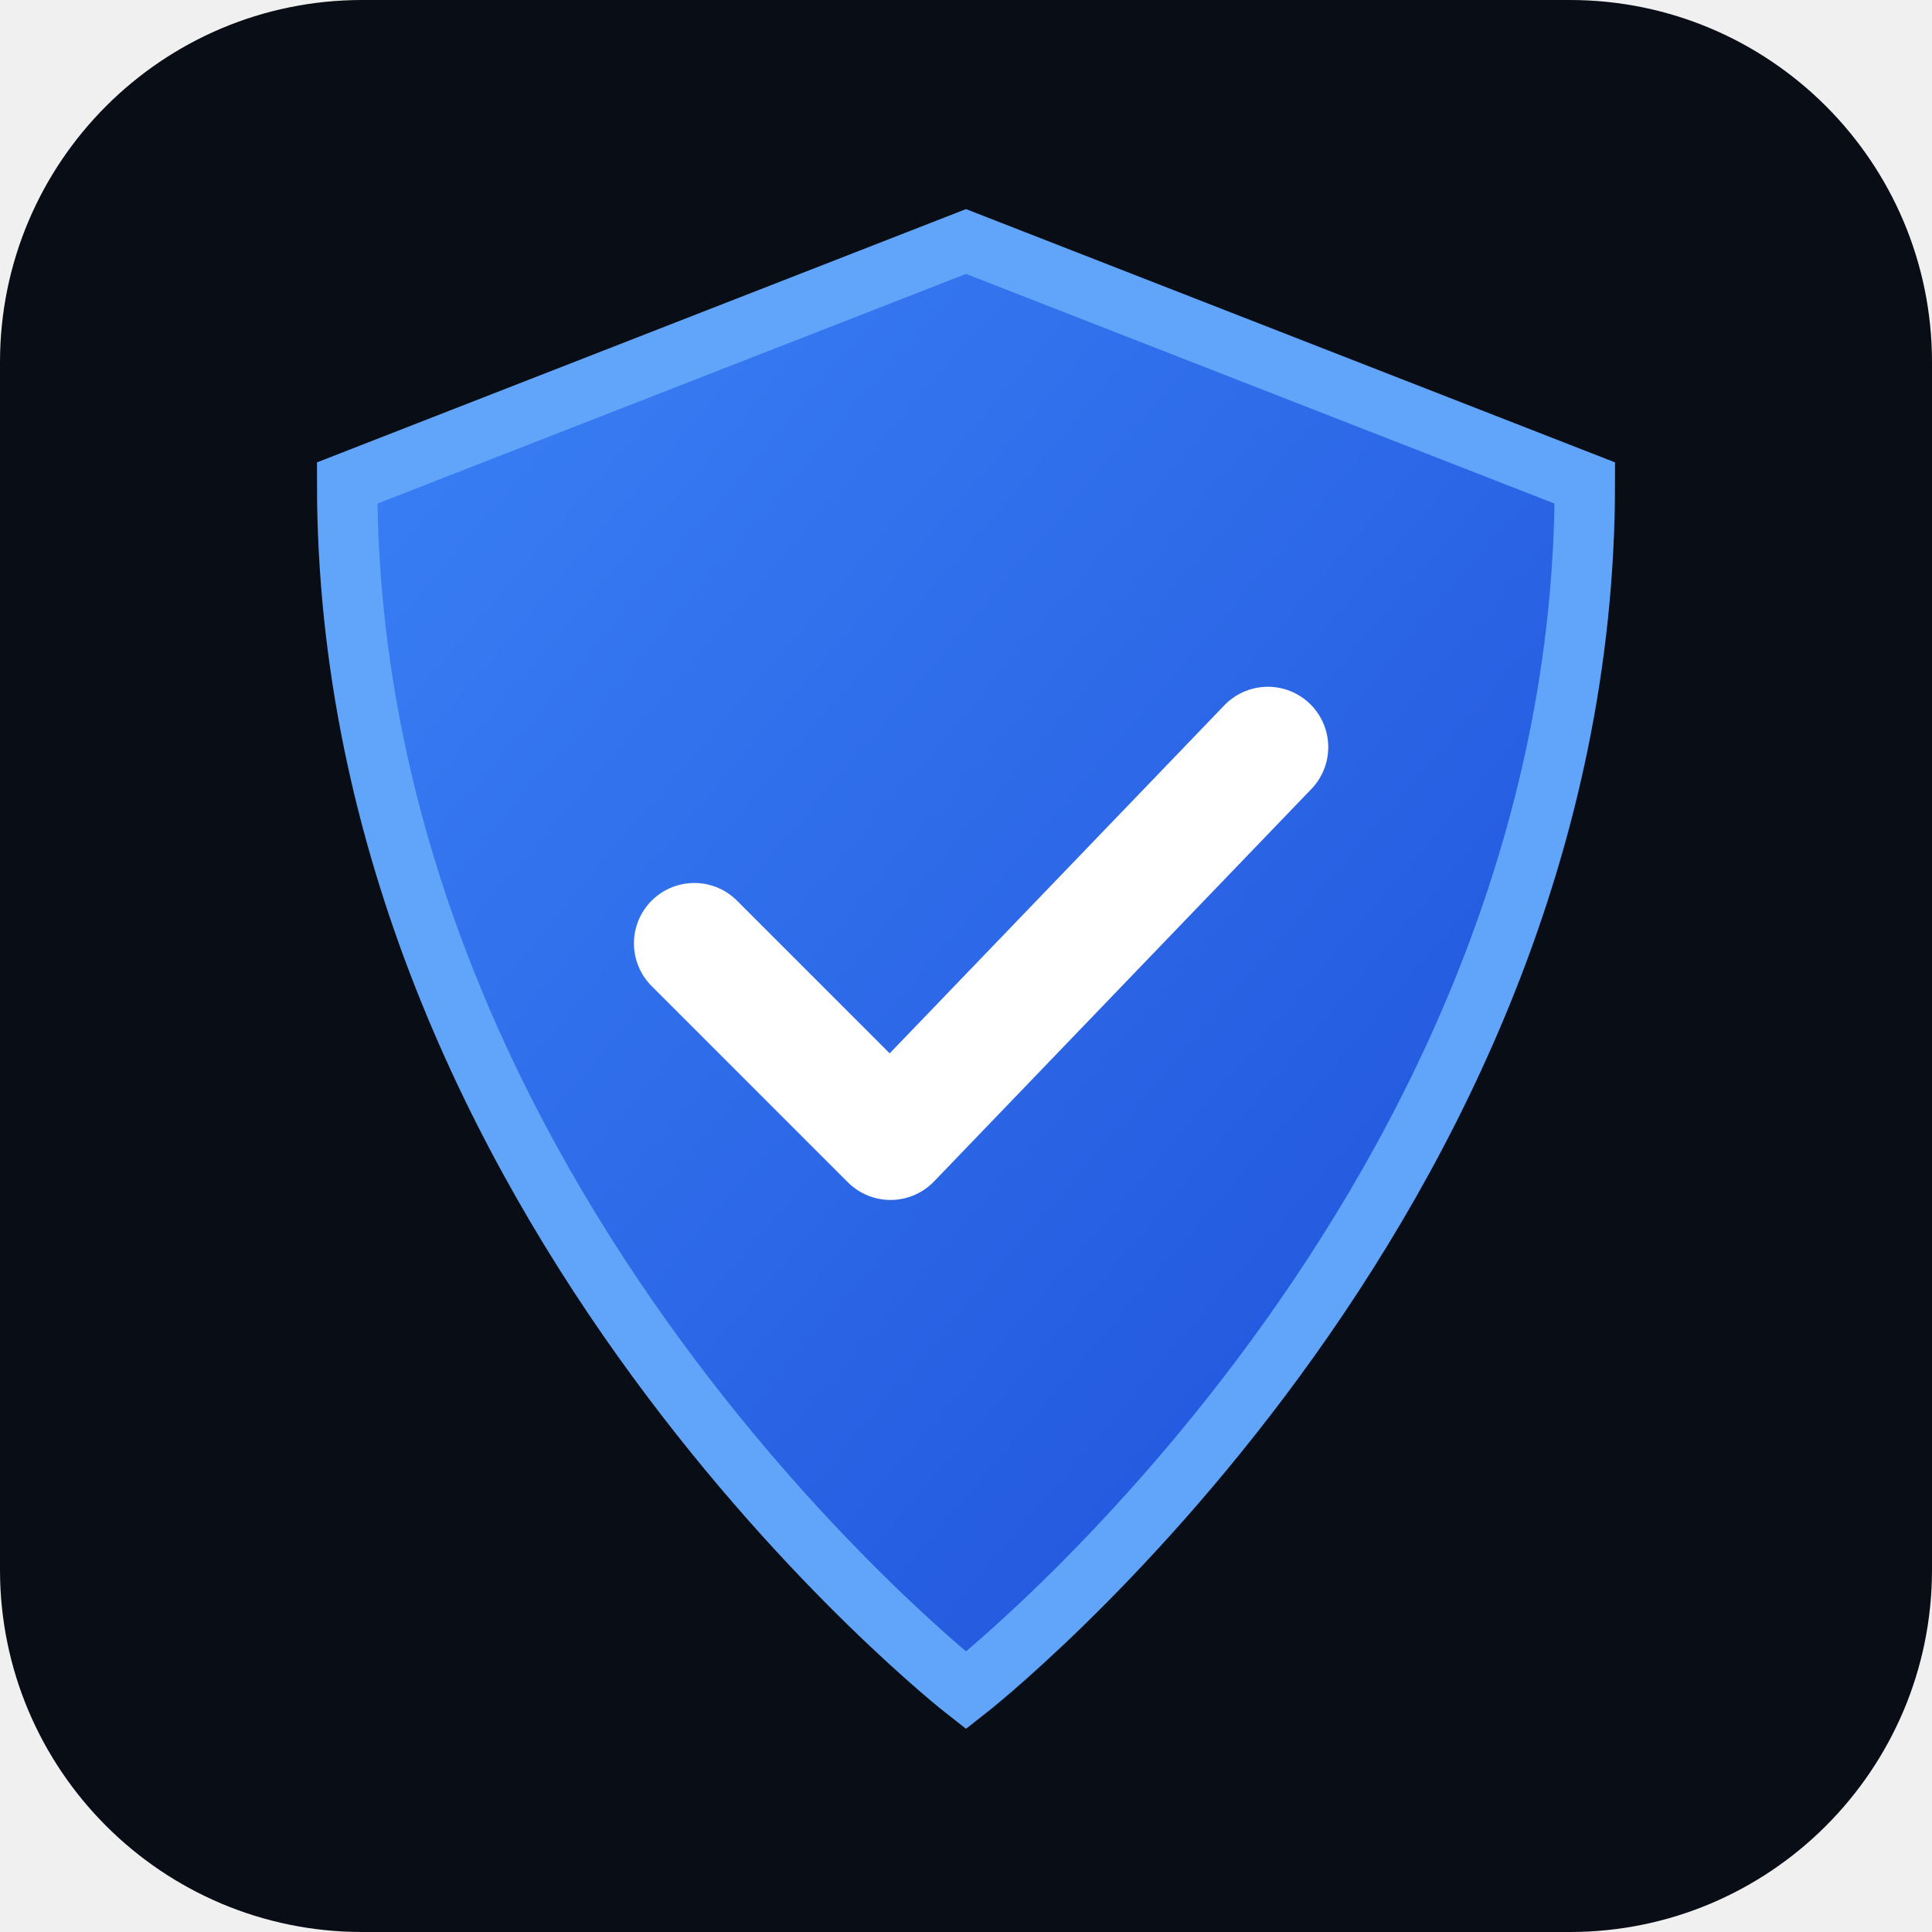
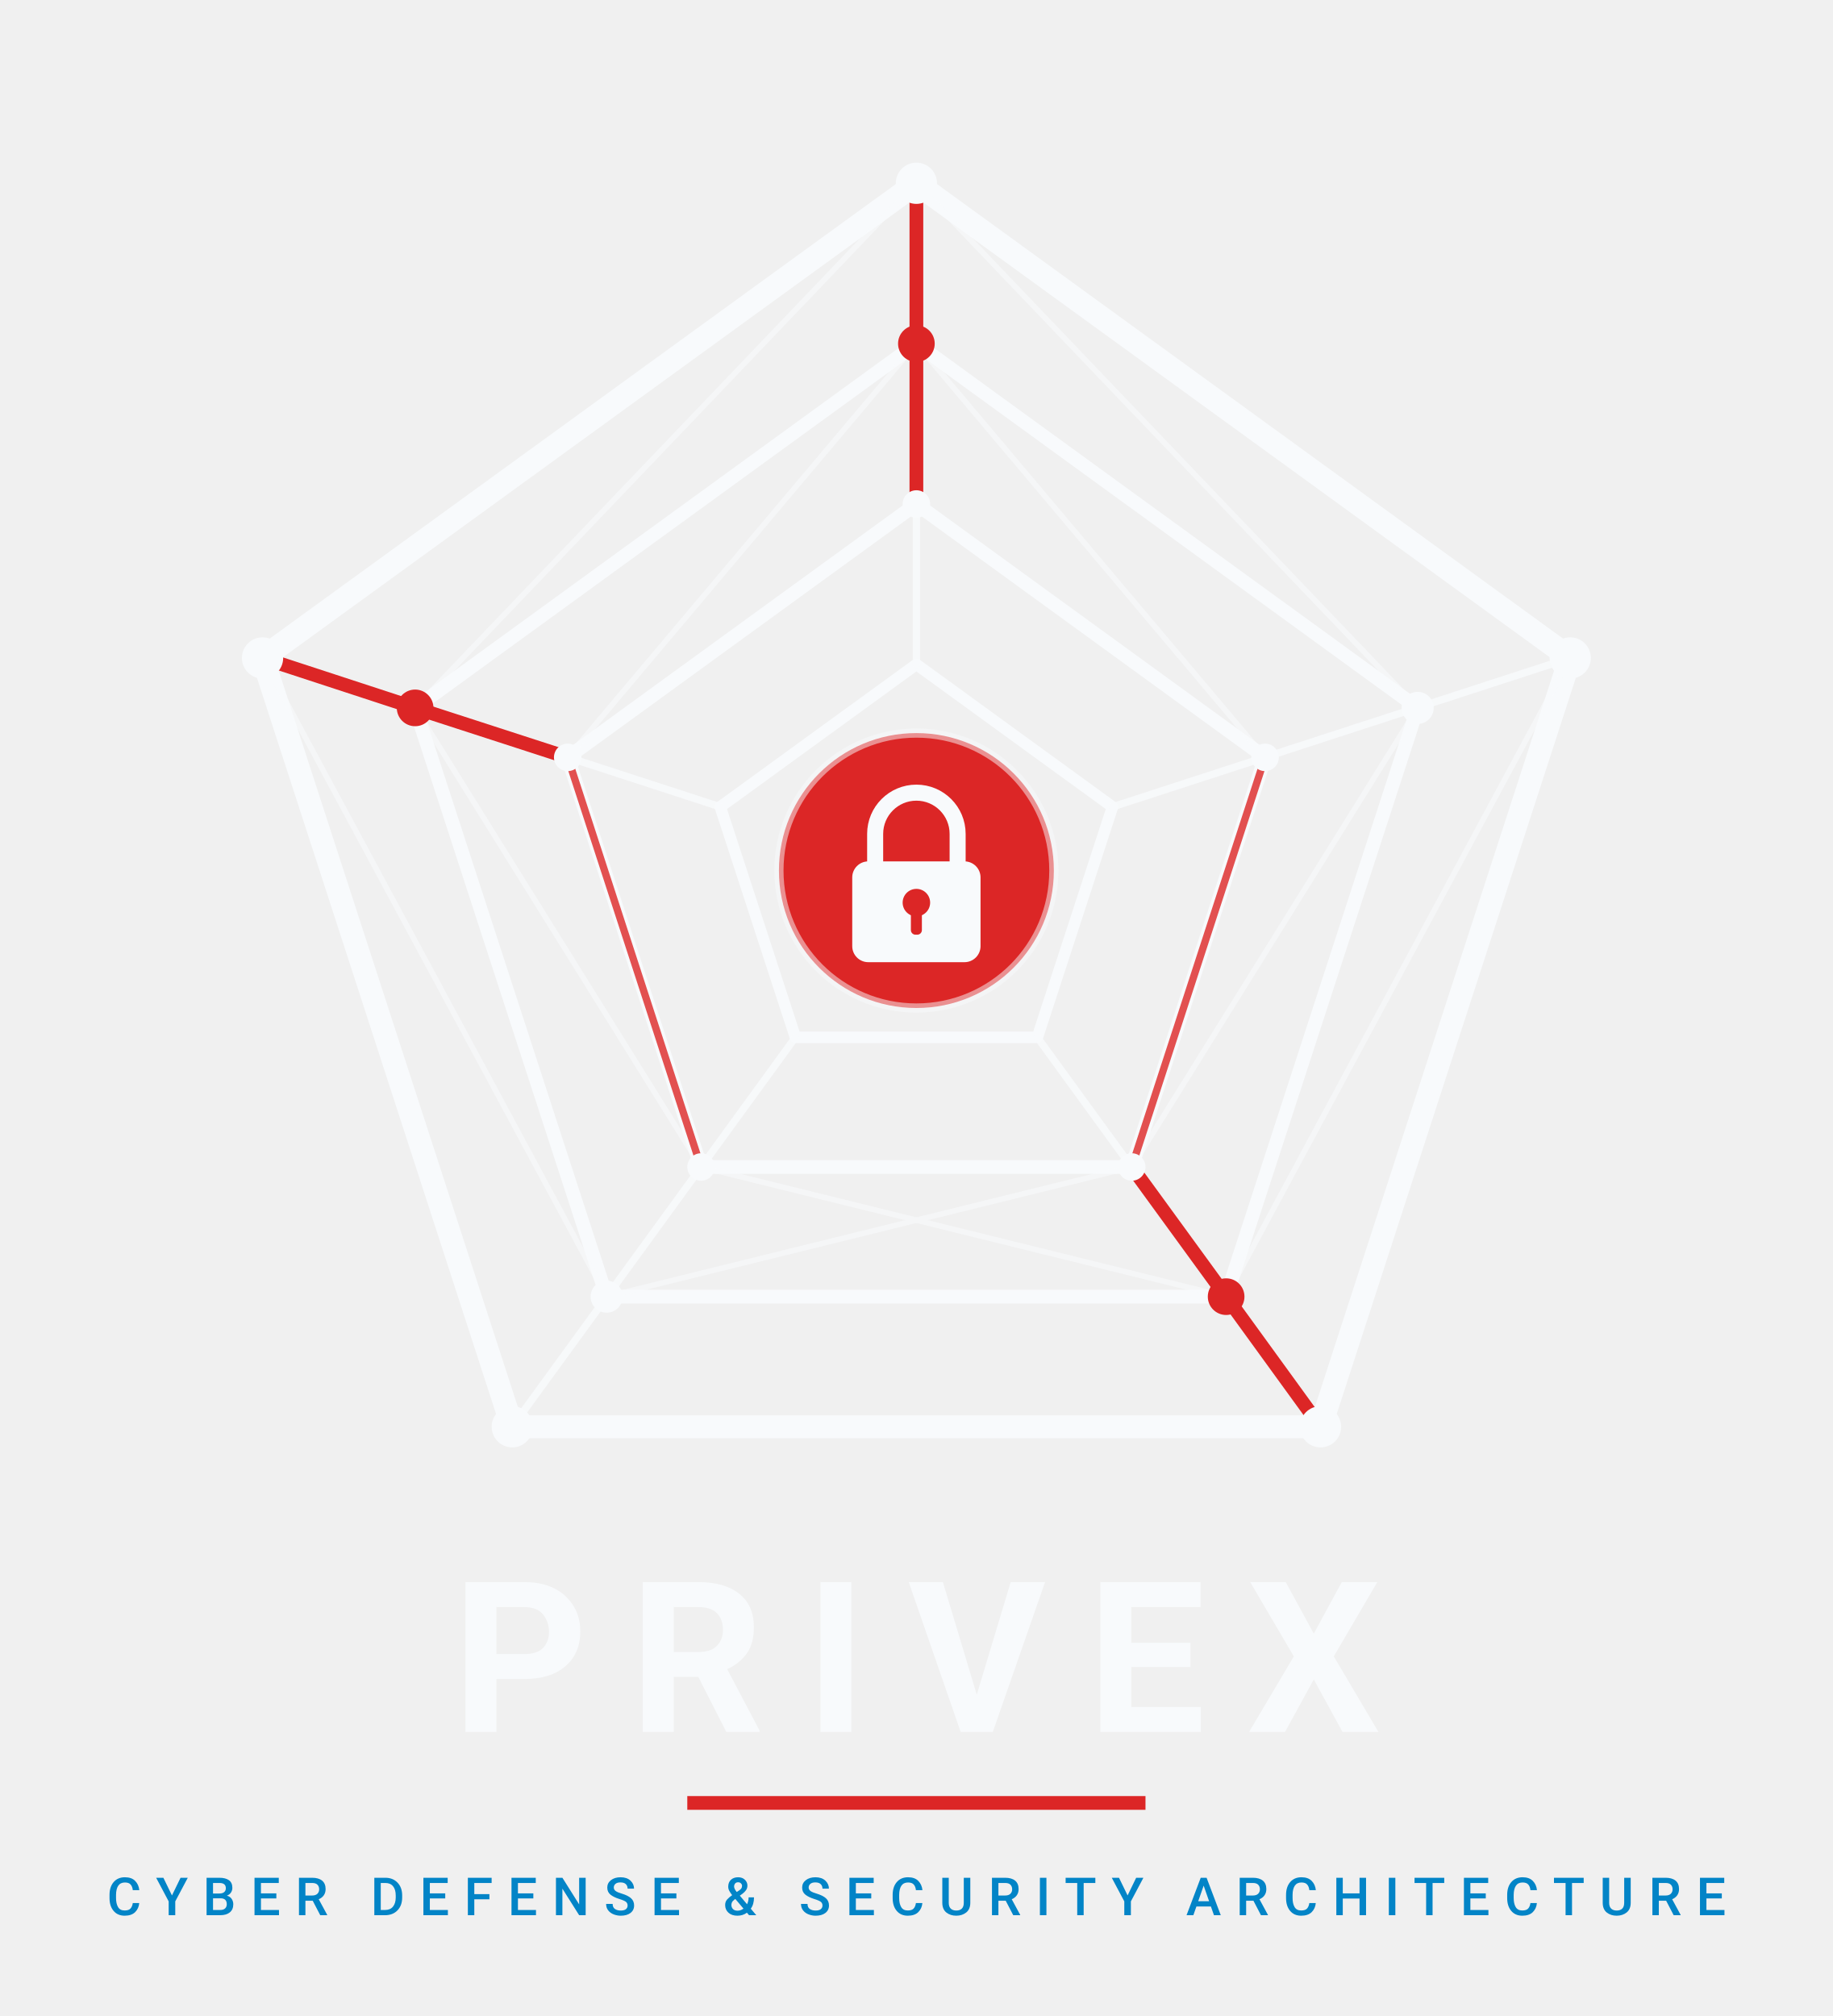
- <svg xmlns="http://www.w3.org/2000/svg" viewBox="0 0 512 512" width="512" height="512">
-   <defs>
-     <linearGradient id="shieldGrad512" x1="0%" y1="0%" x2="100%" y2="100%">
-       <stop offset="0%" stop-color="#3b82f6" />
-       <stop offset="100%" stop-color="#1d4ed8" />
-     </linearGradient>
-   </defs>
-   <rect width="512" height="512" rx="96" fill="#090d16" />
-   <path d="M 256 64 L 420 128 C 420 320 256 448 256 448 C 256 448 92 320 92 128 Z" fill="url(#shieldGrad512)" stroke="#60a5fa" stroke-width="16" />
-   <path d="M 184 250 L 236 302 L 336 198" fill="none" stroke="#ffffff" stroke-width="32" stroke-linecap="round" stroke-linejoin="round" />
+ <svg xmlns="http://www.w3.org/2000/svg" viewBox="0 0 400 440" width="400" height="440" role="img" aria-label="PRIVEX logo">
+   <g fill="none" stroke-linejoin="round" stroke-linecap="round">
+     <polygon points="200,40 342.7,143.6 288.2,311.4 111.8,311.4 57.3,143.6" stroke="#F8FAFC" stroke-width="5" />
+     <polygon points="200,75 309.4,154.5 267.6,283 132.4,283 90.6,154.5" stroke="#F8FAFC" stroke-width="3" />
+     <polygon points="200,110 276.1,165.3 247,254.7 153,254.7 123.9,165.3" stroke="#F8FAFC" stroke-width="3" />
+     <polygon points="200,145 242.8,176.1 226.4,226.4 173.6,226.4 157.2,176.1" stroke="#F8FAFC" stroke-width="2.5" />
+     <g stroke="#F8FAFC" stroke-width="1.6" opacity="0.85">
+       <line x1="200" y1="40" x2="200" y2="145" />
+       <line x1="342.7" y1="143.6" x2="242.8" y2="176.1" />
+       <line x1="288.2" y1="311.4" x2="226.4" y2="226.4" />
+       <line x1="111.8" y1="311.4" x2="173.6" y2="226.4" />
+       <line x1="57.3" y1="143.6" x2="157.2" y2="176.1" />
+     </g>
+     <g stroke="#F8FAFC" stroke-width="1.2" opacity="0.6">
+       <line x1="200" y1="75" x2="276.1" y2="165.3" />
+       <line x1="200" y1="75" x2="123.9" y2="165.3" />
+       <line x1="309.4" y1="154.5" x2="247" y2="254.7" />
+       <line x1="90.6" y1="154.5" x2="153" y2="254.7" />
+       <line x1="267.6" y1="283" x2="153" y2="254.7" />
+       <line x1="132.4" y1="283" x2="247" y2="254.7" />
+       <line x1="200" y1="40" x2="309.4" y2="154.5" />
+       <line x1="200" y1="40" x2="90.6" y2="154.5" />
+       <line x1="342.7" y1="143.6" x2="267.6" y2="283" />
+       <line x1="57.3" y1="143.6" x2="132.4" y2="283" />
+     </g>
+     <g stroke="#DC2626" stroke-width="3">
+       <line x1="288.2" y1="311.4" x2="267.6" y2="283" />
+       <line x1="267.6" y1="283" x2="247" y2="254.7" />
+       <line x1="57.3" y1="143.6" x2="90.6" y2="154.5" />
+       <line x1="90.6" y1="154.5" x2="123.9" y2="165.3" />
+       <line x1="200" y1="40" x2="200" y2="75" />
+       <line x1="200" y1="75" x2="200" y2="110" />
+     </g>
+     <path d="M123.9 165.3 L153 254.7" stroke="#DC2626" stroke-width="1.6" opacity="0.8" />
+     <path d="M276.1 165.3 L247 254.7" stroke="#DC2626" stroke-width="1.6" opacity="0.8" />
+   </g>
+   <g fill="#F8FAFC">
+     <circle cx="200" cy="40" r="4.5" />
+     <circle cx="342.7" cy="143.6" r="4.5" />
+     <circle cx="288.2" cy="311.4" r="4.5" />
+     <circle cx="111.8" cy="311.4" r="4.5" />
+     <circle cx="57.3" cy="143.6" r="4.5" />
+     <circle cx="200" cy="75" r="3.5" />
+     <circle cx="309.4" cy="154.5" r="3.5" />
+     <circle cx="267.6" cy="283" r="3.5" />
+     <circle cx="132.4" cy="283" r="3.5" />
+     <circle cx="90.6" cy="154.5" r="3.5" />
+     <circle cx="200" cy="110" r="3" />
+     <circle cx="276.1" cy="165.3" r="3" />
+     <circle cx="247" cy="254.7" r="3" />
+     <circle cx="153" cy="254.7" r="3" />
+     <circle cx="123.9" cy="165.3" r="3" />
+   </g>
+   <g fill="#DC2626">
+     <circle cx="267.6" cy="283" r="4" />
+     <circle cx="90.6" cy="154.5" r="4" />
+     <circle cx="200" cy="75" r="4" />
+   </g>
+   <circle cx="200" cy="190" r="30" fill="#DC2626" />
+   <circle cx="200" cy="190" r="30" fill="none" stroke="#F8FAFC" stroke-width="2" opacity="0.5" />
+   <path d="M191 188 v-6 a9 9 0 0 1 18 0 v6" fill="none" stroke="#F8FAFC" stroke-width="3.5" stroke-linecap="round" />
+   <rect x="186" y="188" width="28" height="22" rx="3.5" fill="#F8FAFC" />
+   <circle cx="200" cy="197" r="3" fill="#DC2626" />
+   <rect x="198.8" y="198" width="2.4" height="6" rx="1" fill="#DC2626" />
+   <text x="200" y="378" text-anchor="middle" font-family="Roboto, 'Segoe UI', Helvetica, Arial, sans-serif" font-size="46" font-weight="700" letter-spacing="9" fill="#F8FAFC">PRIVEX</text>
+   <rect x="150" y="392" width="100" height="3" fill="#DC2626" />
+   <text x="200" y="418" text-anchor="middle" font-family="Roboto, 'Segoe UI', Helvetica, Arial, sans-serif" font-size="11.5" font-weight="500" letter-spacing="3.2" fill="#0284C7">CYBER DEFENSE &amp; SECURITY ARCHITECTURE</text>
</svg>
